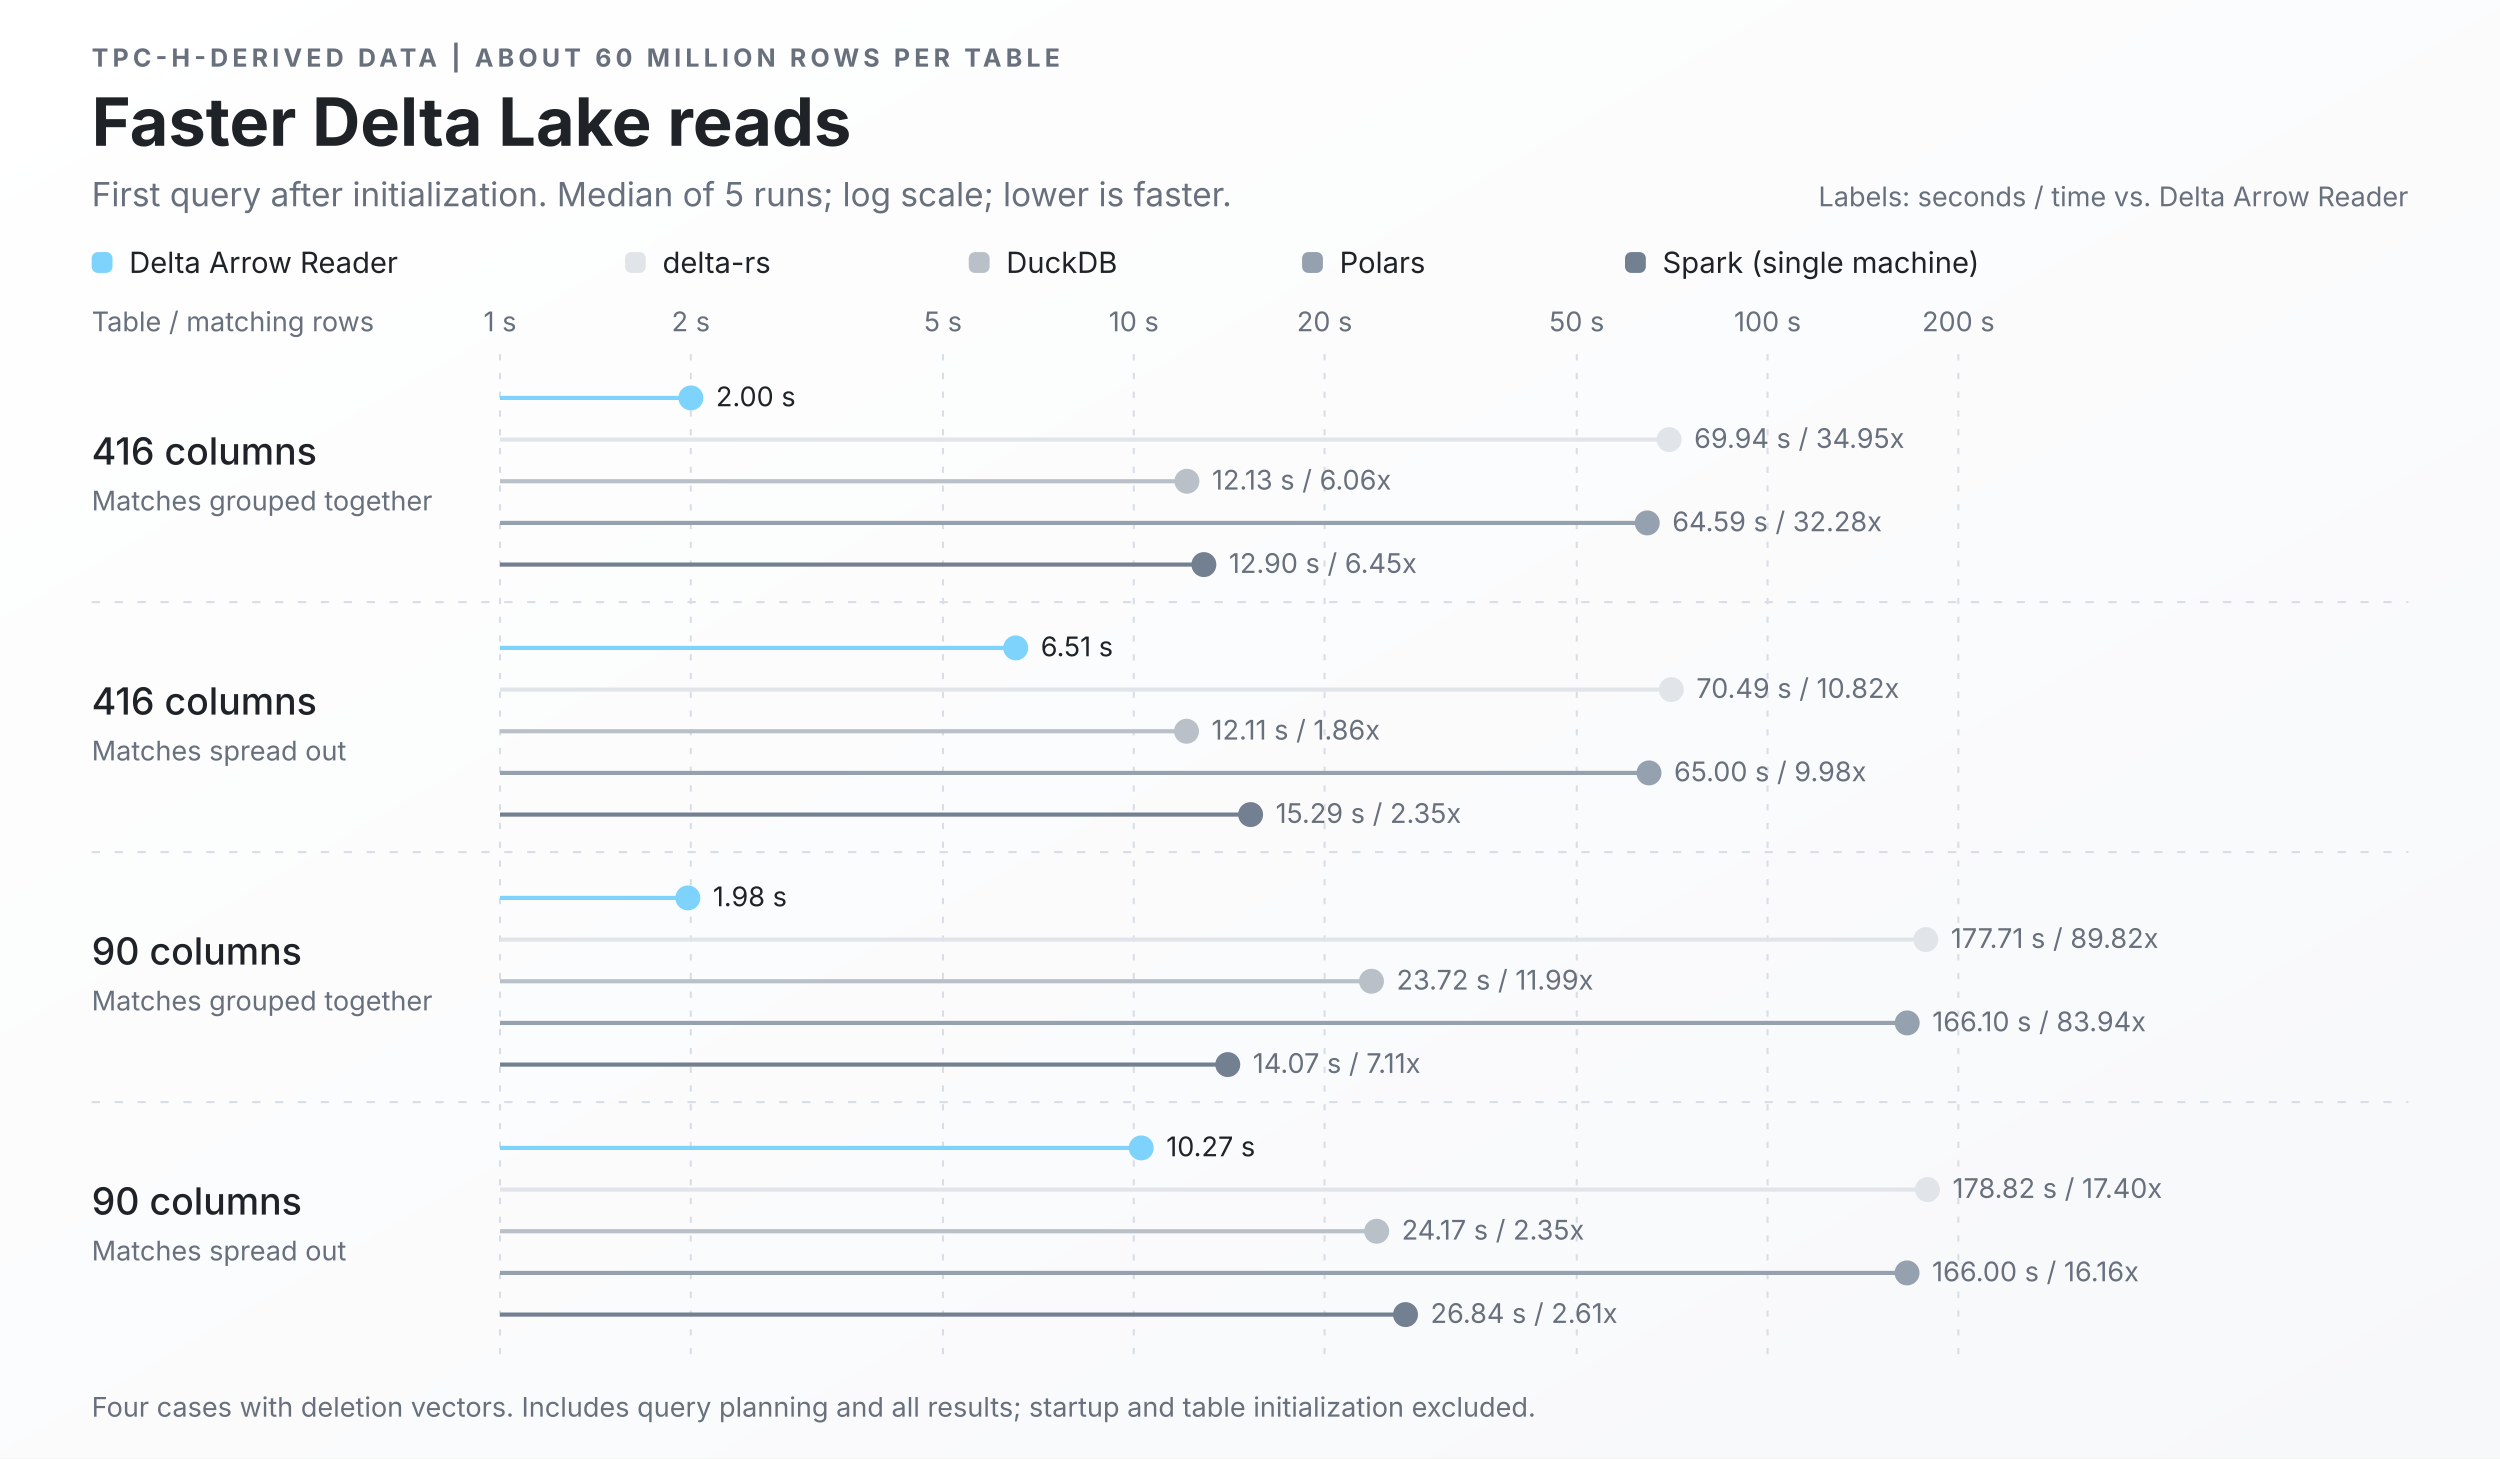
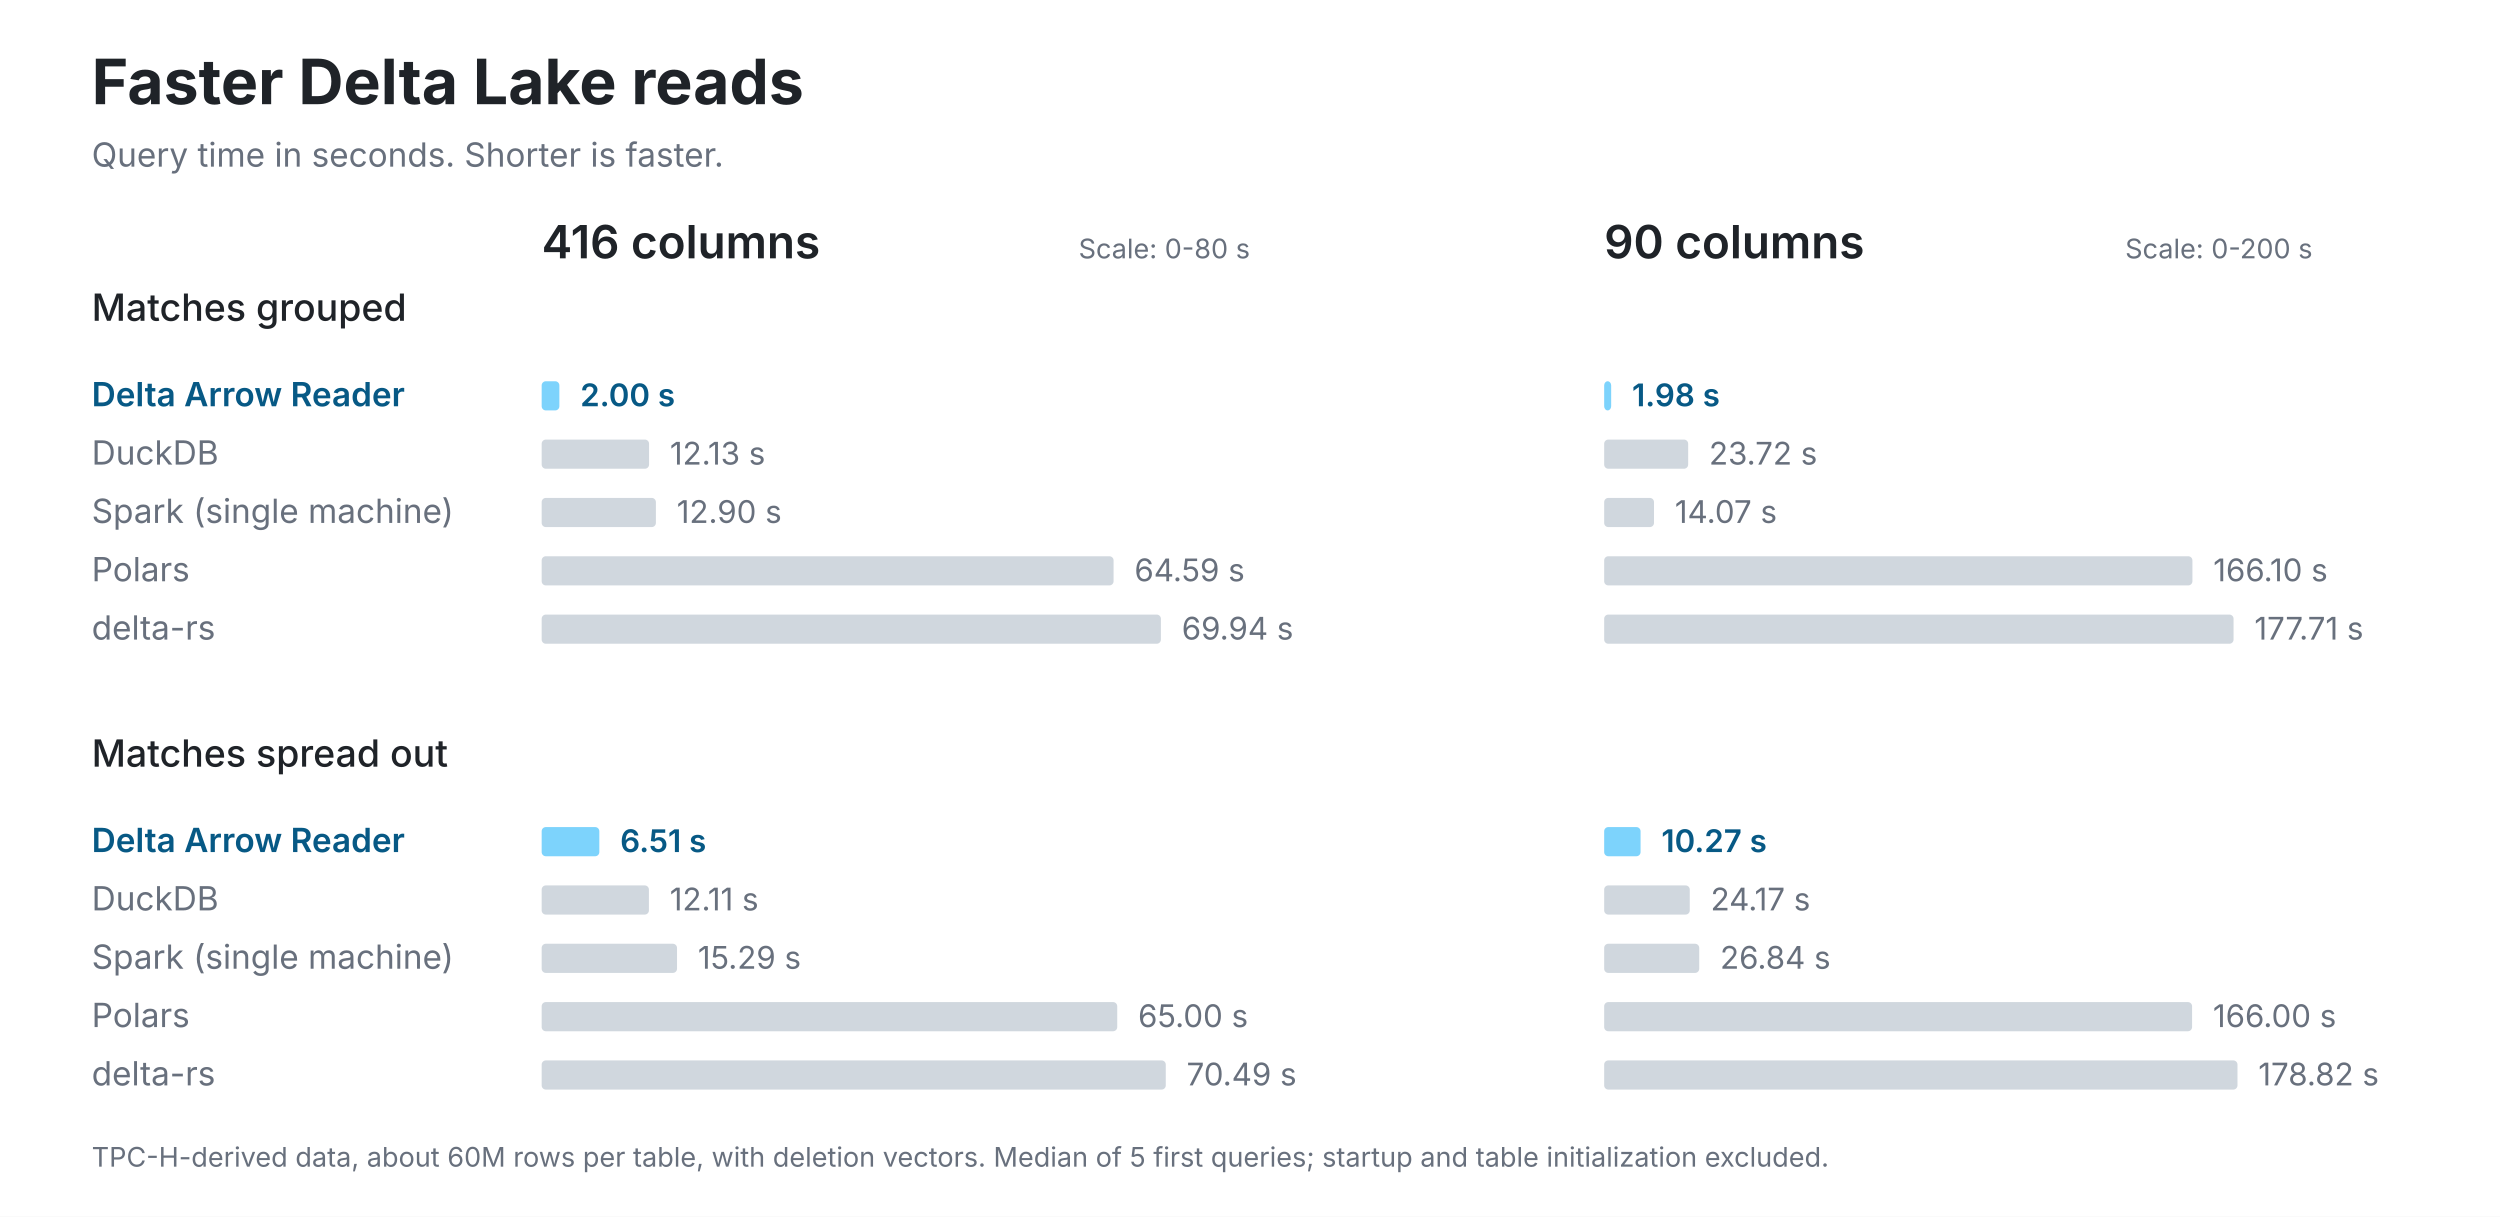
- <svg xmlns="http://www.w3.org/2000/svg" width="1200" height="700" viewBox="0 0 1200 700" role="img" aria-labelledby="title description">
+ <svg xmlns="http://www.w3.org/2000/svg" width="1200" height="584" viewBox="0 0 1200 584" role="img" aria-labelledby="title description">
  <style>text{font-family:Inter,ui-sans-serif,-apple-system,BlinkMacSystemFont,"Segoe UI",sans-serif;font-variant-numeric:tabular-nums}</style>
-   <defs>
-     <linearGradient id="page" x1="0" y1="0" x2="1" y2="1">
-       <stop offset="0" stop-color="#ffffff" />
-       <stop offset="1" stop-color="#f7f8fa" />
-     </linearGradient>
-   </defs>
-   <rect width="1200" height="700" fill="url(#page)" />
-   <text x="44" y="32" fill="#68707d" font-size="12" font-weight="700" letter-spacing="2">TPC-H-DERIVED DATA | ABOUT 60 MILLION ROWS PER TABLE</text>
-   <text x="44" y="70" fill="#1f2328" font-size="32" font-weight="700">Faster Delta Lake reads</text>
-   <text x="44" y="99" fill="#68707d" font-size="16">First query after initialization. Median of 5 runs; log scale; lower is faster.</text>
-   <text x="1156" y="99" text-anchor="end" fill="#68707d" font-size="13">Labels: seconds / time vs. Delta Arrow Reader</text>
-   <rect x="44" y="121" width="10" height="10" rx="3" fill="#7dd3fc" />
-   <text x="62" y="131" fill="#1f2328" font-size="14">Delta Arrow Reader</text>
-   <rect x="300" y="121" width="10" height="10" rx="3" fill="#e1e5ea" />
-   <text x="318" y="131" fill="#1f2328" font-size="14">delta-rs</text>
-   <rect x="465" y="121" width="10" height="10" rx="3" fill="#b9c0c8" />
-   <text x="483" y="131" fill="#1f2328" font-size="14">DuckDB</text>
-   <rect x="625" y="121" width="10" height="10" rx="3" fill="#96a1af" />
-   <text x="643" y="131" fill="#1f2328" font-size="14">Polars</text>
-   <rect x="780" y="121" width="10" height="10" rx="3" fill="#738091" />
-   <text x="798" y="131" fill="#1f2328" font-size="14">Spark (single machine)</text>
-   <text x="44" y="159" fill="#68707d" font-size="13">Table / matching rows</text>
-   <line x1="240.0" y1="170" x2="240.0" y2="650" stroke="#d9dee6" stroke-dasharray="3 6" />
-   <text x="240.0" y="159" text-anchor="middle" fill="#68707d" font-size="13">1 s</text>
-   <line x1="331.577" y1="170" x2="331.577" y2="650" stroke="#d9dee6" stroke-dasharray="3 6" />
-   <text x="331.577" y="159" text-anchor="middle" fill="#68707d" font-size="13">2 s</text>
-   <line x1="452.635" y1="170" x2="452.635" y2="650" stroke="#d9dee6" stroke-dasharray="3 6" />
-   <text x="452.635" y="159" text-anchor="middle" fill="#68707d" font-size="13">5 s</text>
-   <line x1="544.212" y1="170" x2="544.212" y2="650" stroke="#d9dee6" stroke-dasharray="3 6" />
-   <text x="544.212" y="159" text-anchor="middle" fill="#68707d" font-size="13">10 s</text>
-   <line x1="635.788" y1="170" x2="635.788" y2="650" stroke="#d9dee6" stroke-dasharray="3 6" />
-   <text x="635.788" y="159" text-anchor="middle" fill="#68707d" font-size="13">20 s</text>
-   <line x1="756.846" y1="170" x2="756.846" y2="650" stroke="#d9dee6" stroke-dasharray="3 6" />
-   <text x="756.846" y="159" text-anchor="middle" fill="#68707d" font-size="13">50 s</text>
-   <line x1="848.423" y1="170" x2="848.423" y2="650" stroke="#d9dee6" stroke-dasharray="3 6" />
-   <text x="848.423" y="159" text-anchor="middle" fill="#68707d" font-size="13">100 s</text>
-   <line x1="940.0" y1="170" x2="940.0" y2="650" stroke="#d9dee6" stroke-dasharray="3 6" />
-   <text x="940.0" y="159" text-anchor="middle" fill="#68707d" font-size="13">200 s</text>
-   <text x="44" y="223" fill="#1f2328" font-size="18" font-weight="500">416 columns</text>
-   <text x="44" y="245" fill="#68707d" font-size="13">Matches grouped together</text>
-   <line x1="240" y1="191" x2="331.63" y2="191" stroke="#7dd3fc" stroke-width="2" />
-   <circle cx="331.63" cy="191" r="6" fill="#7dd3fc" />
-   <text x="343.63" y="195" fill="#1f2328" font-size="13">2.00 s</text>
-   <line x1="240" y1="211" x2="801.18" y2="211" stroke="#e1e5ea" stroke-width="2" />
-   <circle cx="801.18" cy="211" r="6" fill="#e1e5ea" />
-   <text x="813.18" y="215" fill="#68707d" font-size="13">69.94 s / 34.95x</text>
-   <line x1="240" y1="231" x2="569.72" y2="231" stroke="#b9c0c8" stroke-width="2" />
-   <circle cx="569.72" cy="231" r="6" fill="#b9c0c8" />
-   <text x="581.72" y="235" fill="#68707d" font-size="13">12.13 s / 6.06x</text>
-   <line x1="240" y1="251" x2="790.68" y2="251" stroke="#96a1af" stroke-width="2" />
-   <circle cx="790.68" cy="251" r="6" fill="#96a1af" />
-   <text x="802.68" y="255" fill="#68707d" font-size="13">64.59 s / 32.28x</text>
-   <line x1="240" y1="271" x2="577.86" y2="271" stroke="#738091" stroke-width="2" />
-   <circle cx="577.86" cy="271" r="6" fill="#738091" />
-   <text x="589.86" y="275" fill="#68707d" font-size="13">12.90 s / 6.45x</text>
-   <line x1="44" y1="289" x2="1156" y2="289" stroke="#d9dee6" stroke-dasharray="4 7" />
-   <text x="44" y="343" fill="#1f2328" font-size="18" font-weight="500">416 columns</text>
-   <text x="44" y="365" fill="#68707d" font-size="13">Matches spread out</text>
-   <line x1="240" y1="311" x2="487.55" y2="311" stroke="#7dd3fc" stroke-width="2" />
-   <circle cx="487.55" cy="311" r="6" fill="#7dd3fc" />
-   <text x="499.55" y="315" fill="#1f2328" font-size="13">6.51 s</text>
-   <line x1="240" y1="331" x2="802.22" y2="331" stroke="#e1e5ea" stroke-width="2" />
-   <circle cx="802.22" cy="331" r="6" fill="#e1e5ea" />
-   <text x="814.22" y="335" fill="#68707d" font-size="13">70.49 s / 10.82x</text>
-   <line x1="240" y1="351" x2="569.53" y2="351" stroke="#b9c0c8" stroke-width="2" />
-   <circle cx="569.53" cy="351" r="6" fill="#b9c0c8" />
-   <text x="581.53" y="355" fill="#68707d" font-size="13">12.11 s / 1.86x</text>
-   <line x1="240" y1="371" x2="791.52" y2="371" stroke="#96a1af" stroke-width="2" />
-   <circle cx="791.52" cy="371" r="6" fill="#96a1af" />
-   <text x="803.52" y="375" fill="#68707d" font-size="13">65.00 s / 9.98x</text>
-   <line x1="240" y1="391" x2="600.29" y2="391" stroke="#738091" stroke-width="2" />
-   <circle cx="600.29" cy="391" r="6" fill="#738091" />
-   <text x="612.29" y="395" fill="#68707d" font-size="13">15.29 s / 2.35x</text>
-   <line x1="44" y1="409" x2="1156" y2="409" stroke="#d9dee6" stroke-dasharray="4 7" />
-   <text x="44" y="463" fill="#1f2328" font-size="18" font-weight="500">90 columns</text>
-   <text x="44" y="485" fill="#68707d" font-size="13">Matches grouped together</text>
-   <line x1="240" y1="431" x2="330.16" y2="431" stroke="#7dd3fc" stroke-width="2" />
-   <circle cx="330.16" cy="431" r="6" fill="#7dd3fc" />
-   <text x="342.16" y="435" fill="#1f2328" font-size="13">1.98 s</text>
-   <line x1="240" y1="451" x2="924.39" y2="451" stroke="#e1e5ea" stroke-width="2" />
-   <circle cx="924.39" cy="451" r="6" fill="#e1e5ea" />
-   <text x="936.39" y="455" fill="#68707d" font-size="13">177.71 s / 89.82x</text>
-   <line x1="240" y1="471" x2="658.32" y2="471" stroke="#b9c0c8" stroke-width="2" />
-   <circle cx="658.32" cy="471" r="6" fill="#b9c0c8" />
-   <text x="670.32" y="475" fill="#68707d" font-size="13">23.72 s / 11.99x</text>
-   <line x1="240" y1="491" x2="915.46" y2="491" stroke="#96a1af" stroke-width="2" />
-   <circle cx="915.46" cy="491" r="6" fill="#96a1af" />
-   <text x="927.46" y="495" fill="#68707d" font-size="13">166.10 s / 83.94x</text>
-   <line x1="240" y1="511" x2="589.33" y2="511" stroke="#738091" stroke-width="2" />
-   <circle cx="589.33" cy="511" r="6" fill="#738091" />
-   <text x="601.33" y="515" fill="#68707d" font-size="13">14.07 s / 7.11x</text>
-   <line x1="44" y1="529" x2="1156" y2="529" stroke="#d9dee6" stroke-dasharray="4 7" />
-   <text x="44" y="583" fill="#1f2328" font-size="18" font-weight="500">90 columns</text>
-   <text x="44" y="605" fill="#68707d" font-size="13">Matches spread out</text>
-   <line x1="240" y1="551" x2="547.79" y2="551" stroke="#7dd3fc" stroke-width="2" />
-   <circle cx="547.79" cy="551" r="6" fill="#7dd3fc" />
-   <text x="559.79" y="555" fill="#1f2328" font-size="13">10.27 s</text>
-   <line x1="240" y1="571" x2="925.21" y2="571" stroke="#e1e5ea" stroke-width="2" />
-   <circle cx="925.21" cy="571" r="6" fill="#e1e5ea" />
-   <text x="937.21" y="575" fill="#68707d" font-size="13">178.82 s / 17.40x</text>
-   <line x1="240" y1="591" x2="660.80" y2="591" stroke="#b9c0c8" stroke-width="2" />
-   <circle cx="660.80" cy="591" r="6" fill="#b9c0c8" />
-   <text x="672.80" y="595" fill="#68707d" font-size="13">24.17 s / 2.35x</text>
-   <line x1="240" y1="611" x2="915.38" y2="611" stroke="#96a1af" stroke-width="2" />
-   <circle cx="915.38" cy="611" r="6" fill="#96a1af" />
-   <text x="927.38" y="615" fill="#68707d" font-size="13">166.00 s / 16.16x</text>
-   <line x1="240" y1="631" x2="674.65" y2="631" stroke="#738091" stroke-width="2" />
-   <circle cx="674.65" cy="631" r="6" fill="#738091" />
-   <text x="686.65" y="635" fill="#68707d" font-size="13">26.84 s / 2.61x</text>
-   <text x="44" y="680" fill="#68707d" font-size="13">Four cases with deletion vectors. Includes query planning and all results; startup and table initialization excluded.</text>
+   <rect width="1200" height="584" fill="#ffffff" />
+   <text x="44" y="50" fill="#1f2328" font-size="30" font-weight="700">Faster Delta Lake reads</text>
+   <text x="44" y="80" fill="#68707d" font-size="16">Query time in seconds. Shorter is faster.</text>
+   <text x="260" y="124" fill="#1f2328" font-size="22" font-weight="600">416 columns</text>
+   <text x="600" y="124" text-anchor="end" fill="#68707d" font-size="13">Scale: 0-80 s</text>
+   <text x="44" y="154" fill="#1f2328" font-size="18" font-weight="500">Matches grouped</text>
+   <text x="44" y="195" fill="#075985" font-size="16" font-weight="600">Delta Arrow Reader</text>
+   <rect x="260" y="183" width="8.50" height="14" rx="2" fill="#7dd3fc" />
+   <text x="278.50" y="195" fill="#075985" font-size="15" font-weight="600">2.00 s</text>
+   <text x="44" y="223" fill="#68707d" font-size="16" font-weight="400">DuckDB</text>
+   <rect x="260" y="211" width="51.55" height="14" rx="2" fill="#d0d7de" />
+   <text x="321.55" y="223" fill="#68707d" font-size="15" font-weight="400">12.13 s</text>
+   <text x="44" y="251" fill="#68707d" font-size="16" font-weight="400">Spark (single machine)</text>
+   <rect x="260" y="239" width="54.83" height="14" rx="2" fill="#d0d7de" />
+   <text x="324.83" y="251" fill="#68707d" font-size="15" font-weight="400">12.90 s</text>
+   <text x="44" y="279" fill="#68707d" font-size="16" font-weight="400">Polars</text>
+   <rect x="260" y="267" width="274.52" height="14" rx="2" fill="#d0d7de" />
+   <text x="544.52" y="279" fill="#68707d" font-size="15" font-weight="400">64.59 s</text>
+   <text x="44" y="307" fill="#68707d" font-size="16" font-weight="400">delta-rs</text>
+   <rect x="260" y="295" width="297.23" height="14" rx="2" fill="#d0d7de" />
+   <text x="567.23" y="307" fill="#68707d" font-size="15" font-weight="400">69.94 s</text>
+   <text x="44" y="368" fill="#1f2328" font-size="18" font-weight="500">Matches spread out</text>
+   <text x="44" y="409" fill="#075985" font-size="16" font-weight="600">Delta Arrow Reader</text>
+   <rect x="260" y="397" width="27.68" height="14" rx="2" fill="#7dd3fc" />
+   <text x="297.68" y="409" fill="#075985" font-size="15" font-weight="600">6.51 s</text>
+   <text x="44" y="437" fill="#68707d" font-size="16" font-weight="400">DuckDB</text>
+   <rect x="260" y="425" width="51.48" height="14" rx="2" fill="#d0d7de" />
+   <text x="321.48" y="437" fill="#68707d" font-size="15" font-weight="400">12.11 s</text>
+   <text x="44" y="465" fill="#68707d" font-size="16" font-weight="400">Spark (single machine)</text>
+   <rect x="260" y="453" width="64.97" height="14" rx="2" fill="#d0d7de" />
+   <text x="334.97" y="465" fill="#68707d" font-size="15" font-weight="400">15.29 s</text>
+   <text x="44" y="493" fill="#68707d" font-size="16" font-weight="400">Polars</text>
+   <rect x="260" y="481" width="276.27" height="14" rx="2" fill="#d0d7de" />
+   <text x="546.27" y="493" fill="#68707d" font-size="15" font-weight="400">65.00 s</text>
+   <text x="44" y="521" fill="#68707d" font-size="16" font-weight="400">delta-rs</text>
+   <rect x="260" y="509" width="299.57" height="14" rx="2" fill="#d0d7de" />
+   <text x="569.57" y="521" fill="#68707d" font-size="15" font-weight="400">70.49 s</text>
+   <text x="770" y="124" fill="#1f2328" font-size="22" font-weight="600">90 columns</text>
+   <text x="1110" y="124" text-anchor="end" fill="#68707d" font-size="13">Scale: 0-200 s</text>
+   <rect x="770" y="183" width="3.36" height="14" rx="2" fill="#7dd3fc" />
+   <text x="783.36" y="195" fill="#075985" font-size="15" font-weight="600">1.98 s</text>
+   <rect x="770" y="211" width="40.32" height="14" rx="2" fill="#d0d7de" />
+   <text x="820.32" y="223" fill="#68707d" font-size="15" font-weight="400">23.72 s</text>
+   <rect x="770" y="239" width="23.92" height="14" rx="2" fill="#d0d7de" />
+   <text x="803.92" y="251" fill="#68707d" font-size="15" font-weight="400">14.07 s</text>
+   <rect x="770" y="267" width="282.36" height="14" rx="2" fill="#d0d7de" />
+   <text x="1062.36" y="279" fill="#68707d" font-size="15" font-weight="400">166.10 s</text>
+   <rect x="770" y="295" width="302.11" height="14" rx="2" fill="#d0d7de" />
+   <text x="1082.11" y="307" fill="#68707d" font-size="15" font-weight="400">177.71 s</text>
+   <rect x="770" y="397" width="17.47" height="14" rx="2" fill="#7dd3fc" />
+   <text x="797.47" y="409" fill="#075985" font-size="15" font-weight="600">10.27 s</text>
+   <rect x="770" y="425" width="41.09" height="14" rx="2" fill="#d0d7de" />
+   <text x="821.09" y="437" fill="#68707d" font-size="15" font-weight="400">24.17 s</text>
+   <rect x="770" y="453" width="45.63" height="14" rx="2" fill="#d0d7de" />
+   <text x="825.63" y="465" fill="#68707d" font-size="15" font-weight="400">26.84 s</text>
+   <rect x="770" y="481" width="282.20" height="14" rx="2" fill="#d0d7de" />
+   <text x="1062.20" y="493" fill="#68707d" font-size="15" font-weight="400">166.00 s</text>
+   <rect x="770" y="509" width="303.99" height="14" rx="2" fill="#d0d7de" />
+   <text x="1083.99" y="521" fill="#68707d" font-size="15" font-weight="400">178.82 s</text>
+   <text x="44" y="560" fill="#68707d" font-size="13">TPC-H-derived data, about 60M rows per table, with deletion vectors. Median of 5 first queries; startup and table initialization excluded.</text>
</svg>
